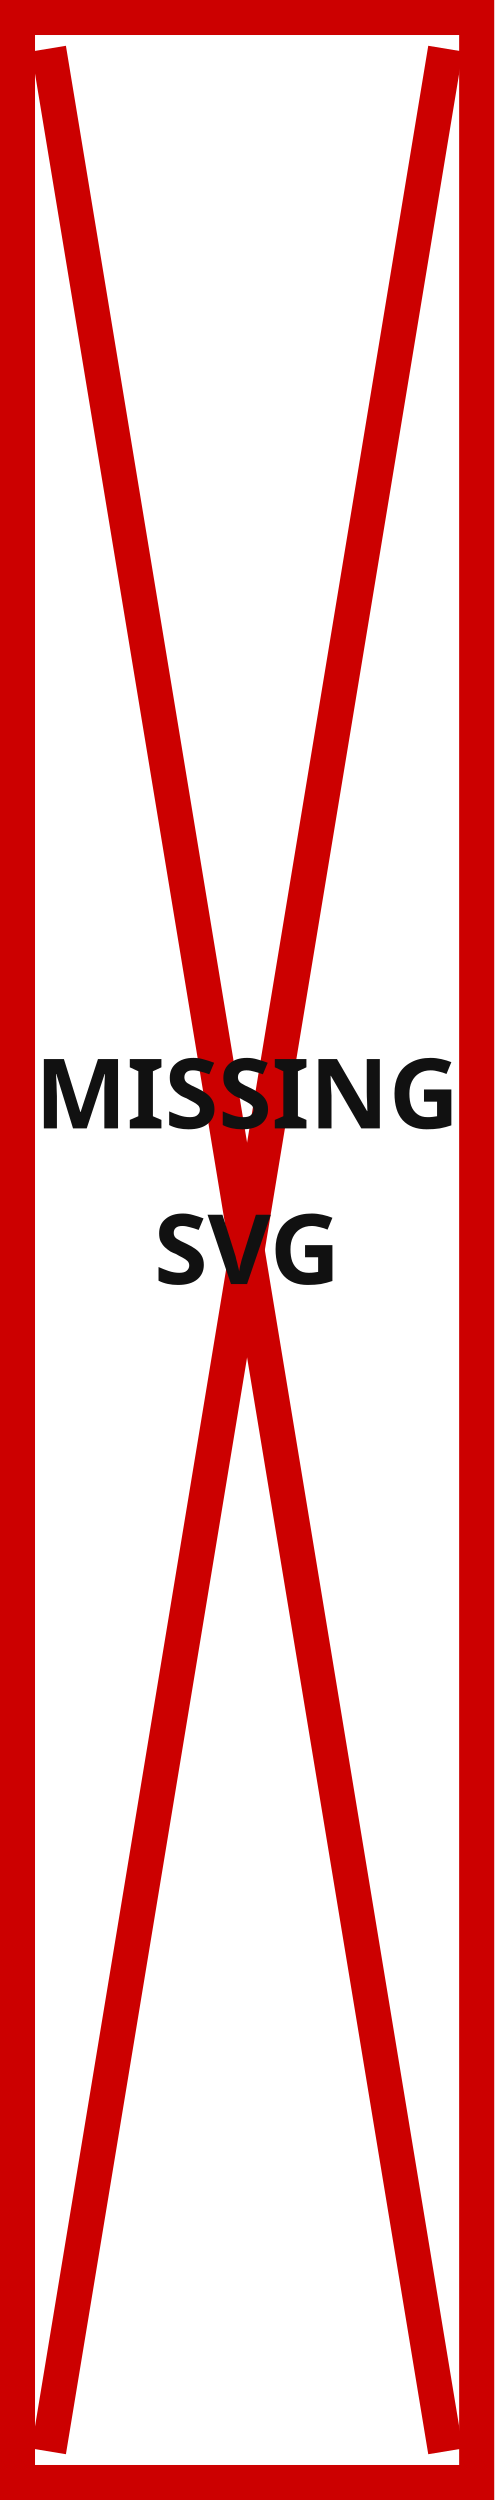
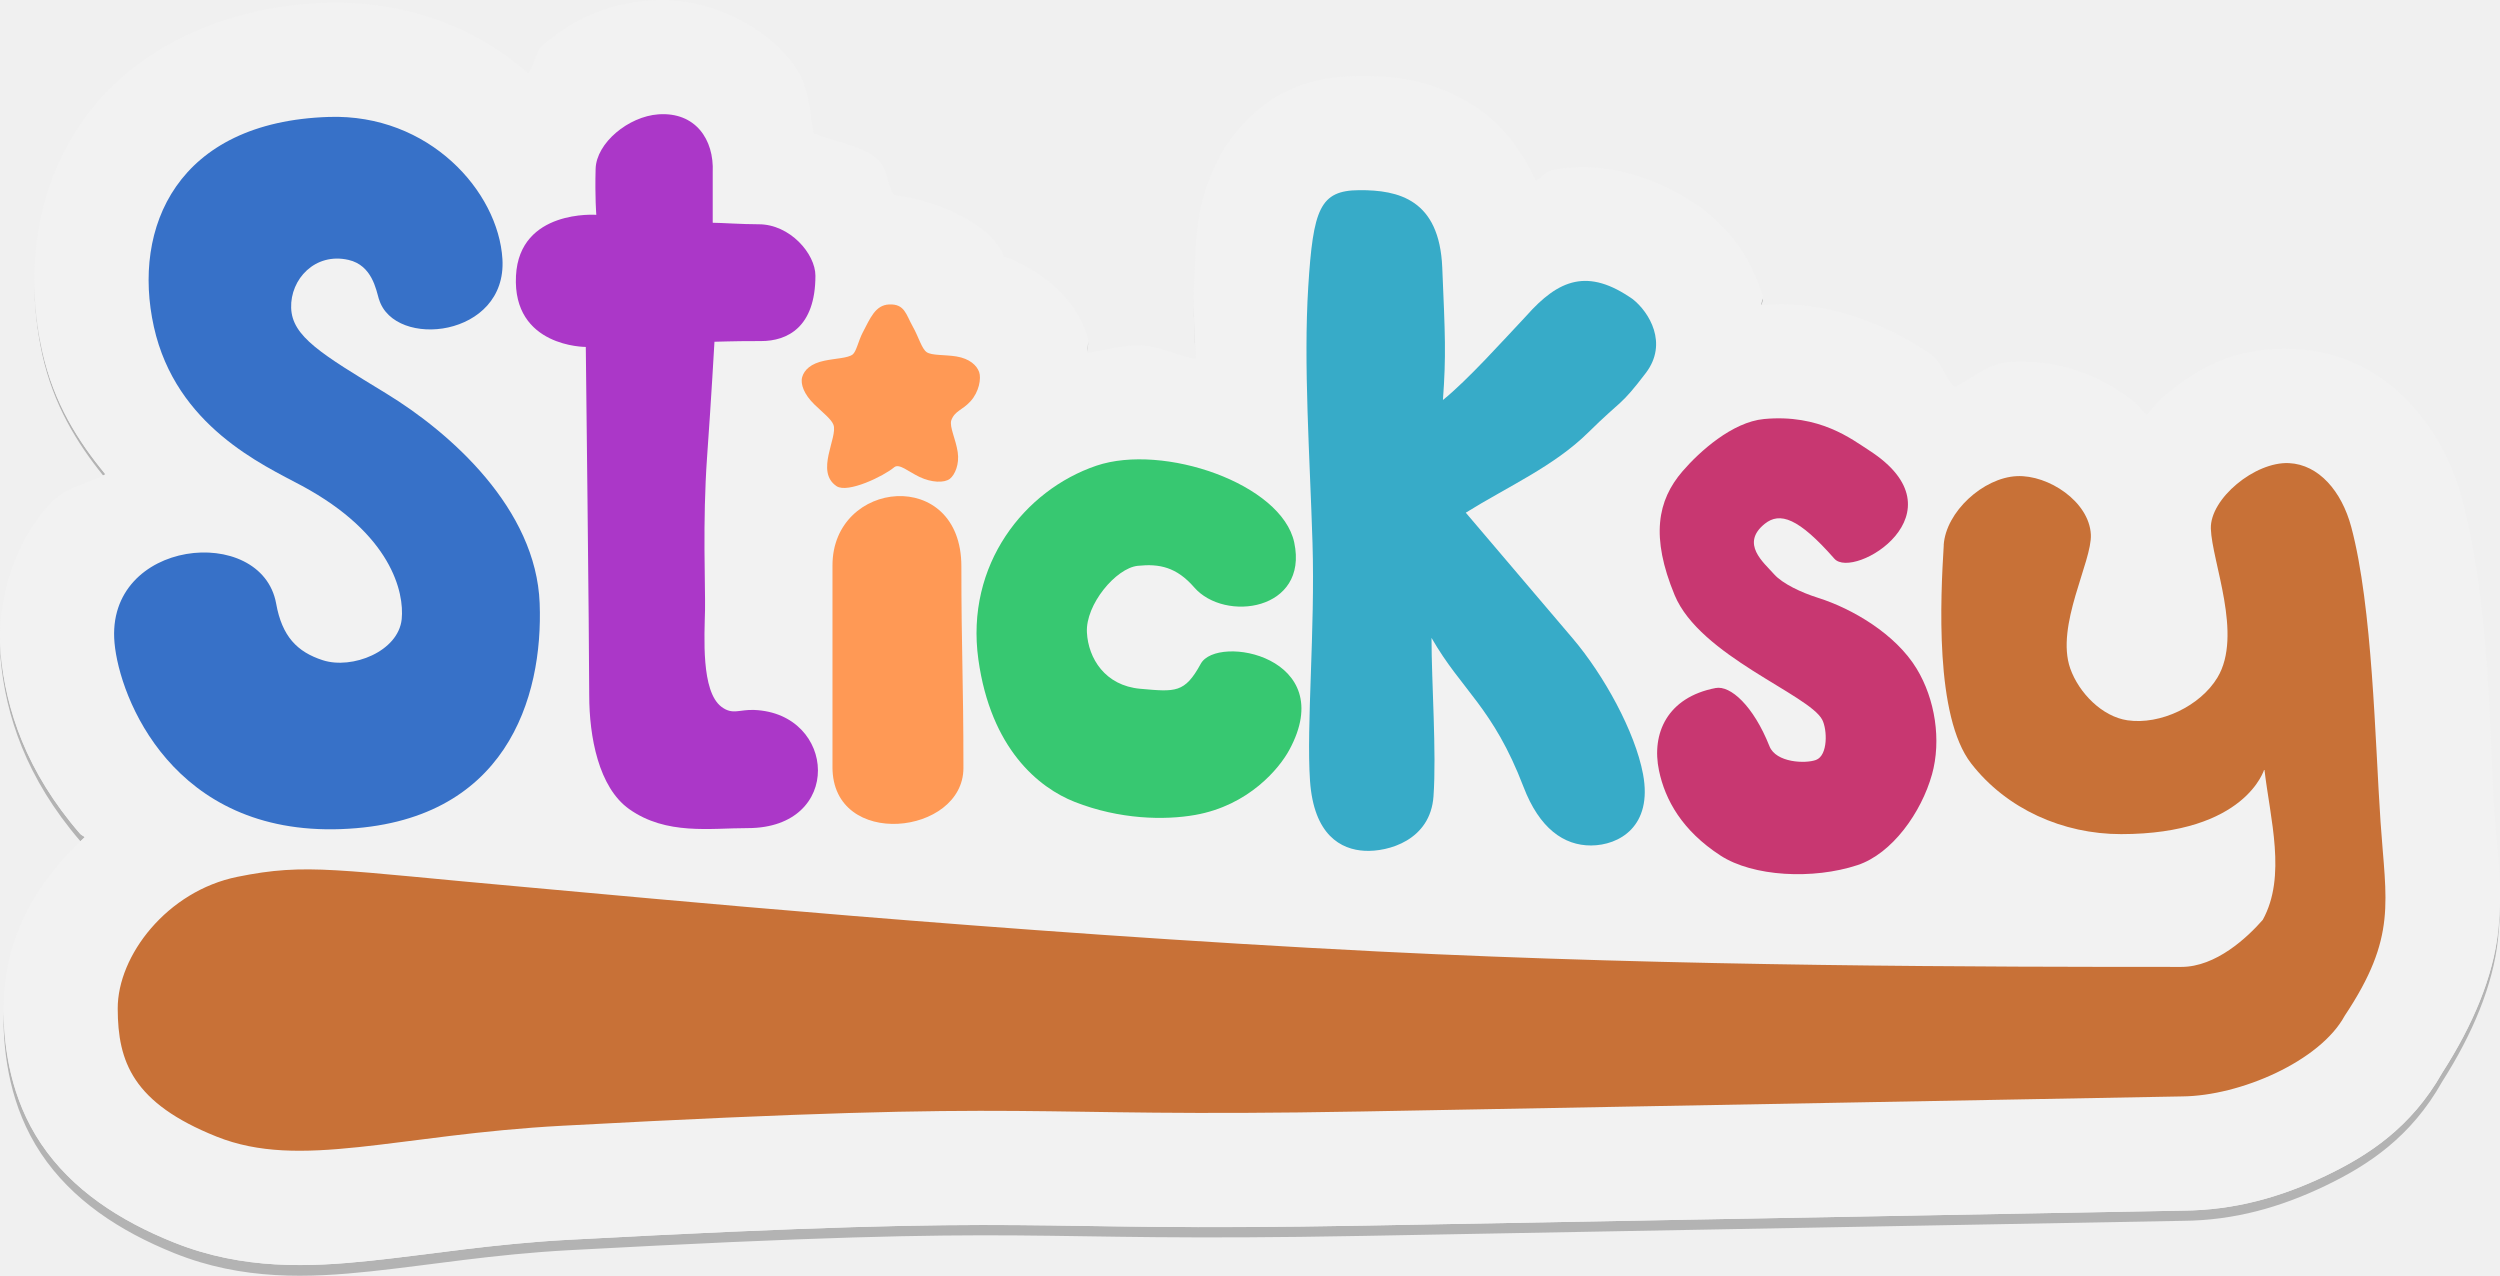
- <svg xmlns="http://www.w3.org/2000/svg" width="25.40mm" height="128.5mm" viewBox="0 0 25.40 128.5">
-   <rect x="0" y="0" width="25.40" height="128.5" fill="#fff" />
-   <rect x="0.9" y="0.9" width="23.6" height="126.7" fill="none" stroke="#c00" stroke-width="1.8" />
-   <line x1="2.5" y1="2.5" x2="22.9" y2="126.0" stroke="#c00" stroke-width="1.8" />
-   <line x1="22.9" y1="2.5" x2="2.5" y2="126.0" stroke="#c00" stroke-width="1.8" />
-   <text x="12.7" y="58" text-anchor="middle" font-family="sans-serif" font-size="5" font-weight="700" fill="#111">MISSING</text>
-   <text x="12.7" y="66" text-anchor="middle" font-family="sans-serif" font-size="5" font-weight="700" fill="#111">SVG</text>
+ <svg xmlns="http://www.w3.org/2000/svg" width="32.836mm" height="16.756mm" viewBox="0 0 32.836 16.756" version="1.1" id="svg4">
+   <defs id="defs4" />
+   <g id="g12" transform="translate(-38.16791,-30.43225)">
+     <path id="path11" style="baseline-shift:baseline;display:inline;overflow:visible;opacity:1;vector-effect:none;fill:#b3b3b3;stroke-width:1.004;enable-background:accumulate;stop-color:#000000;stop-opacity:1" d="m 38.619,34.121 c -0.001,0.331 0.037,0.657 0.105,0.969 0.146,0.662 0.454,1.159 0.798,1.587 0.01,-0.005 0.02,-0.01 0.03,-0.015 -0.356,-0.433 -0.678,-0.936 -0.828,-1.611 -0.067,-0.3 -0.104,-0.612 -0.105,-0.93 z m 22.702,0.229 c -0.007,0.029 -0.027,0.062 -0.021,0.087 9.03e-4,-5.7e-5 0.002,-4.6e-4 0.003,-5.17e-4 0.008,-0.029 0.026,-0.06 0.019,-0.084 -2.95e-4,-9.61e-4 -7.38e-4,-0.002 -0.001,-0.003 z m -7.475,0.013 c -8.71e-4,0.26 0.019,0.516 0.022,0.781 h 5.16e-4 c -0.001,-0.266 -0.022,-0.522 -0.023,-0.781 z M 52.459,34.927 c -0.003,0.041 -0.015,0.074 -0.011,0.12 0.003,-0.04 0.015,-0.073 0.011,-0.12 z m -2.653,0.597 c -0.01,0.014 -0.007,0.032 -0.018,0.045 0.028,-0.003 0.05,-0.027 0.078,-0.029 -0.03,-0.015 -0.032,-0.003 -0.06,-0.015 z m -11.639,3.303 c -0.001,0.086 0.002,0.172 0.009,0.258 0.066,0.738 0.334,1.566 1.045,2.393 8.08e-4,9.39e-4 0.002,0.002 0.003,0.003 0.018,-0.018 0.037,-0.035 0.056,-0.052 -0.015,-0.017 -0.044,-0.027 -0.059,-0.043 -0.711,-0.82 -0.979,-1.642 -1.045,-2.373 -0.005,-0.061 -0.008,-0.123 -0.009,-0.185 z m 32.836,3.407 c -0.001,0.135 -0.009,0.277 -0.025,0.431 -0.064,0.598 -0.335,1.237 -0.733,1.856 -0.407,0.719 -0.968,1.086 -1.537,1.357 -0.583,0.278 -1.192,0.45 -1.867,0.455 -0.016,2.88e-4 -5.387,0.099 -10.762,0.197 -4.791,0.087 -3.876,-0.168 -10.442,0.186 -1.002,0.054 -1.801,0.191 -2.601,0.275 -0.8,0.084 -1.677,0.123 -2.58,-0.238 -0.72,-0.288 -1.343,-0.694 -1.75,-1.299 -0.393,-0.585 -0.485,-1.238 -0.492,-1.721 -3.68e-4,0.021 -5.9e-4,0.042 -5.16e-4,0.064 0.002,0.491 0.086,1.174 0.492,1.784 0.407,0.61 1.03,1.02 1.75,1.31 0.903,0.364 1.78,0.325 2.58,0.24 0.8,-0.085 1.599,-0.223 2.601,-0.278 6.566,-0.356 5.651,-0.099 10.442,-0.188 5.375,-0.099 10.746,-0.198 10.762,-0.198 0.675,-0.005 1.284,-0.179 1.867,-0.459 0.569,-0.273 1.13,-0.644 1.537,-1.369 0.398,-0.624 0.669,-1.268 0.733,-1.871 0.021,-0.193 0.027,-0.369 0.025,-0.534 z" />
+     <path style="baseline-shift:baseline;display:inline;overflow:visible;opacity:1;vector-effect:none;fill:#f2f2f2;enable-background:accumulate;stop-color:#000000;stop-opacity:1" d="m 46.951,30.434 c -0.071,-0.002 -0.153,-0.002 -0.24,0.004 -0.597,0.042 -1.042,0.269 -1.424,0.596 -0.088,0.075 -0.098,0.269 -0.182,0.361 -0.678,-0.599 -1.607,-0.959 -2.664,-0.926 -1.341,0.043 -2.535,0.615 -3.189,1.553 -0.654,0.937 -0.744,2.055 -0.527,3.029 0.15,0.676 0.472,1.178 0.828,1.611 -0.249,0.132 -0.524,0.163 -0.736,0.395 -0.444,0.485 -0.703,1.239 -0.639,1.955 0.066,0.731 0.334,1.553 1.045,2.373 0.015,0.017 0.044,0.026 0.059,0.043 -0.63,0.58 -1.07,1.315 -1.066,2.256 0.002,0.487 0.086,1.164 0.492,1.77 0.407,0.605 1.03,1.011 1.75,1.299 0.903,0.361 1.78,0.323 2.58,0.238 0.8,-0.084 1.6,-0.221 2.602,-0.275 6.566,-0.353 5.651,-0.098 10.441,-0.186 5.375,-0.098 10.746,-0.197 10.762,-0.197 0.675,-0.005 1.284,-0.177 1.867,-0.455 0.569,-0.271 1.13,-0.639 1.537,-1.357 0.398,-0.619 0.668,-1.257 0.732,-1.855 0.067,-0.626 -0.015,-1.07 -0.047,-1.539 -0.066,-0.967 -0.048,-2.731 -0.432,-4.162 -0.233,-0.869 -0.947,-1.887 -2.189,-1.949 -0.803,-0.04 -1.297,0.266 -1.723,0.621 -0.079,0.066 -0.147,0.169 -0.227,0.244 -0.062,-0.055 -0.113,-0.139 -0.176,-0.186 -0.443,-0.328 -0.93,-0.539 -1.59,-0.51 -0.332,0.015 -0.504,0.217 -0.754,0.33 -0.131,-0.119 -0.169,-0.336 -0.312,-0.428 -0.056,-0.036 -0.854,-0.623 -1.881,-0.658 -0.109,-0.004 -0.229,0.002 -0.348,0.01 -0.008,-0.035 0.032,-0.084 0.021,-0.117 -0.166,-0.538 -0.435,-0.863 -0.775,-1.133 l -0.035,-0.027 -0.035,-0.023 c -0.489,-0.343 -1.21,-0.617 -1.924,-0.471 -0.105,0.021 -0.122,0.102 -0.215,0.135 -0.17,-0.371 -0.412,-0.703 -0.732,-0.928 -0.619,-0.434 -1.211,-0.446 -1.594,-0.443 -0.246,0.002 -0.572,0.02 -0.951,0.201 -0.379,0.181 -0.723,0.555 -0.885,0.877 -0.324,0.645 -0.288,1.05 -0.322,1.598 -0.022,0.349 0.014,0.685 0.016,1.039 -0.256,-0.046 -0.487,-0.181 -0.758,-0.18 -0.211,0.001 -0.437,0.059 -0.66,0.104 -0.017,-0.095 0.034,-0.132 -0.008,-0.25 -0.189,-0.536 -0.635,-0.845 -1.092,-1.023 -0.027,-0.058 0.019,-0.016 -0.109,-0.186 -0.233,-0.309 -0.879,-0.574 -1.33,-0.615 -0.092,-0.127 -0.089,-0.347 -0.199,-0.455 -0.2,-0.197 -0.565,-0.238 -0.859,-0.359 -0.06,-0.313 -0.053,-0.63 -0.275,-0.922 -0.364,-0.477 -1.02,-0.805 -1.627,-0.824 z m 2.855,5.09 c 0.028,0.012 0.03,1.54e-4 0.061,0.016 -0.028,0.002 -0.05,0.026 -0.078,0.029 0.01,-0.013 0.008,-0.031 0.018,-0.045 z" id="path4" />
+     <path style="fill:#c83771;stroke-width:0" d="m 63.543,40.605 c -0.138,0.495 -0.521,1.039 -0.978,1.19 -0.584,0.193 -1.373,0.152 -1.8,-0.126 -0.503,-0.327 -0.726,-0.729 -0.807,-1.115 -0.102,-0.486 0.107,-0.963 0.744,-1.085 0.193,-0.037 0.495,0.231 0.707,0.765 0.086,0.216 0.47,0.231 0.61,0.18 0.161,-0.059 0.149,-0.401 0.083,-0.528 -0.172,-0.332 -1.607,-0.837 -1.939,-1.638 -0.316,-0.765 -0.227,-1.242 0.104,-1.626 0.223,-0.259 0.653,-0.646 1.069,-0.686 0.732,-0.069 1.155,0.266 1.382,0.412 1.272,0.819 -0.207,1.708 -0.457,1.422 -0.472,-0.537 -0.715,-0.617 -0.914,-0.458 -0.324,0.261 -0.014,0.508 0.122,0.662 0.111,0.125 0.358,0.241 0.577,0.31 0.451,0.142 1.02,0.476 1.296,0.931 0.243,0.4 0.327,0.94 0.201,1.391 z" id="path28" />
+     <path style="fill:#37abc8;stroke-width:0" d="m 56.97,38.813 c 0,0.578 0.067,1.502 0.026,2.079 -0.041,0.577 -0.595,0.731 -0.904,0.715 -0.309,-0.016 -0.669,-0.203 -0.718,-0.922 -0.049,-0.719 0.068,-1.98 0.033,-3.118 -0.035,-1.139 -0.12,-2.346 -0.056,-3.368 0.064,-1.023 0.153,-1.266 0.67,-1.269 0.517,-0.003 1.052,0.122 1.09,1.014 0.038,0.892 0.052,1.153 0.009,1.742 0.328,-0.265 0.784,-0.775 1.095,-1.105 0.428,-0.483 0.81,-0.632 1.4,-0.218 0.211,0.167 0.467,0.577 0.17,0.968 -0.34,0.447 -0.309,0.34 -0.758,0.783 -0.449,0.443 -1.056,0.709 -1.607,1.052 0.527,0.62 0.997,1.172 1.405,1.652 0.408,0.48 0.818,1.223 0.923,1.781 0.13,0.691 -0.317,0.936 -0.681,0.938 -0.359,0.002 -0.68,-0.225 -0.888,-0.768 -0.402,-1.049 -0.812,-1.266 -1.208,-1.957 z" id="path29" />
+     <path style="fill:#37c871;stroke-width:0" d="m 53.853,38.147 c 0.401,0.462 1.504,0.306 1.314,-0.589 -0.164,-0.772 -1.719,-1.307 -2.599,-1.009 -0.941,0.319 -1.723,1.298 -1.55,2.544 0.163,1.174 0.793,1.686 1.266,1.872 0.59,0.232 1.181,0.242 1.582,0.171 0.708,-0.126 1.106,-0.614 1.235,-0.852 0.667,-1.226 -0.947,-1.528 -1.162,-1.133 -0.211,0.386 -0.331,0.369 -0.794,0.328 -0.463,-0.041 -0.683,-0.4 -0.701,-0.739 -0.02,-0.367 0.382,-0.846 0.667,-0.876 0.285,-0.03 0.51,0.016 0.743,0.284 z" id="path30" />
+     <path style="fill:#ff9955;stroke-width:0" d="m 49.102,37.859 c 0,-1.131 1.693,-1.3 1.693,0.012 0,1.119 0.027,1.476 0.027,2.648 0,0.885 -1.72,1.074 -1.72,-0.01 0,-1.182 0,-1.505 0,-2.65 z" id="path31" />
+     <path id="path32" style="fill:#ff9955;stroke-width:0" d="m 51.028,35.317 c 0.03,0.085 4.89e-4,0.261 -0.113,0.386 -0.107,0.118 -0.206,0.123 -0.253,0.251 -0.025,0.087 0.059,0.244 0.085,0.417 0.024,0.159 -0.037,0.298 -0.103,0.35 -0.072,0.056 -0.239,0.052 -0.4,-0.025 -0.15,-0.072 -0.267,-0.181 -0.332,-0.126 -0.137,0.116 -0.61,0.345 -0.756,0.248 -0.286,-0.191 0.019,-0.641 -0.041,-0.806 -0.027,-0.074 -0.14,-0.16 -0.25,-0.267 -0.135,-0.131 -0.187,-0.267 -0.161,-0.36 0.027,-0.093 0.112,-0.178 0.292,-0.215 0.146,-0.031 0.309,-0.033 0.371,-0.082 0.049,-0.038 0.076,-0.181 0.131,-0.286 0.1,-0.19 0.166,-0.363 0.348,-0.371 0.206,-0.009 0.221,0.132 0.311,0.291 0.076,0.134 0.117,0.292 0.183,0.336 0.068,0.046 0.235,0.031 0.39,0.056 0.174,0.029 0.267,0.117 0.298,0.204 z" />
+     <path style="fill:#ab37c8;stroke-width:0" d="m 46.002,33.254 c 0,0 -1.012,-0.077 -1.057,0.801 -0.048,0.939 0.917,0.934 0.917,0.934 0,0 0.045,3.872 0.045,4.576 0,0.54 0.122,1.209 0.526,1.495 0.487,0.344 1.06,0.249 1.556,0.249 1.263,0 1.168,-1.508 0.084,-1.552 -0.196,-0.008 -0.282,0.069 -0.429,-0.041 -0.27,-0.203 -0.223,-0.928 -0.216,-1.273 0.006,-0.284 -0.034,-1.154 0.027,-2.009 0.054,-0.749 0.097,-1.513 0.097,-1.513 0.1,0 0.162,-0.009 0.613,-0.009 0.345,0 0.713,-0.182 0.713,-0.858 0,-0.29 -0.336,-0.676 -0.744,-0.676 -0.22,0 -0.505,-0.02 -0.605,-0.02 V 32.696 c 0.02,-0.434 -0.229,-0.796 -0.714,-0.762 -0.393,0.028 -0.814,0.375 -0.824,0.716 -0.01,0.373 0.009,0.603 0.009,0.603 z" id="path33" />
+     <path style="fill:#3771c8;stroke-width:0" d="m 43.146,34.363 c 0.2,0.66 1.683,0.503 1.621,-0.528 -0.054,-0.889 -0.963,-1.909 -2.278,-1.867 -1.996,0.063 -2.59,1.452 -2.3,2.757 0.29,1.305 1.436,1.815 1.941,2.086 1.182,0.636 1.349,1.404 1.314,1.753 -0.043,0.426 -0.652,0.664 -1.036,0.54 -0.338,-0.109 -0.536,-0.314 -0.613,-0.744 -0.191,-1.056 -2.247,-0.853 -2.123,0.516 0.065,0.725 0.769,2.529 2.978,2.446 2.169,-0.081 2.654,-1.727 2.606,-2.967 -0.047,-1.241 -1.169,-2.239 -2.019,-2.757 -0.85,-0.518 -1.233,-0.746 -1.245,-1.122 -0.012,-0.376 0.313,-0.731 0.754,-0.63 0.309,0.071 0.362,0.392 0.399,0.517 z" id="path34" />
+     <path style="fill:#c87137;stroke-width:0" d="m 63.698,37.591 c -0.042,0.69 -0.121,2.25 0.361,2.87 0.465,0.599 1.206,0.927 1.968,0.927 1.643,0 1.882,-0.855 1.882,-0.855 0.076,0.656 0.294,1.409 -0.021,1.981 -0.204,0.233 -0.615,0.618 -1.069,0.618 -2.547,0 -6.586,-0.003 -10.539,-0.202 -4.956,-0.25 -9.764,-0.718 -11.176,-0.843 -2.538,-0.225 -2.898,-0.325 -3.819,-0.138 -0.921,0.187 -1.573,1.033 -1.571,1.731 0.002,0.698 0.197,1.24 1.299,1.681 1.102,0.441 2.358,-0.026 4.544,-0.143 6.598,-0.355 5.755,-0.101 10.495,-0.187 5.382,-0.098 10.777,-0.198 10.777,-0.198 0.763,-0.006 1.812,-0.463 2.135,-1.059 0.692,-1.039 0.542,-1.494 0.471,-2.545 -0.072,-1.051 -0.104,-2.826 -0.385,-3.876 -0.126,-0.47 -0.427,-0.819 -0.817,-0.838 -0.446,-0.022 -1.039,0.467 -1.027,0.861 0.014,0.435 0.423,1.396 0.087,1.955 -0.225,0.374 -0.75,0.625 -1.182,0.562 -0.334,-0.049 -0.638,-0.361 -0.751,-0.679 -0.199,-0.56 0.289,-1.41 0.27,-1.762 -0.023,-0.433 -0.558,-0.784 -0.97,-0.766 -0.441,0.019 -0.936,0.468 -0.963,0.908 z" id="path35" />
+   </g>
</svg>
